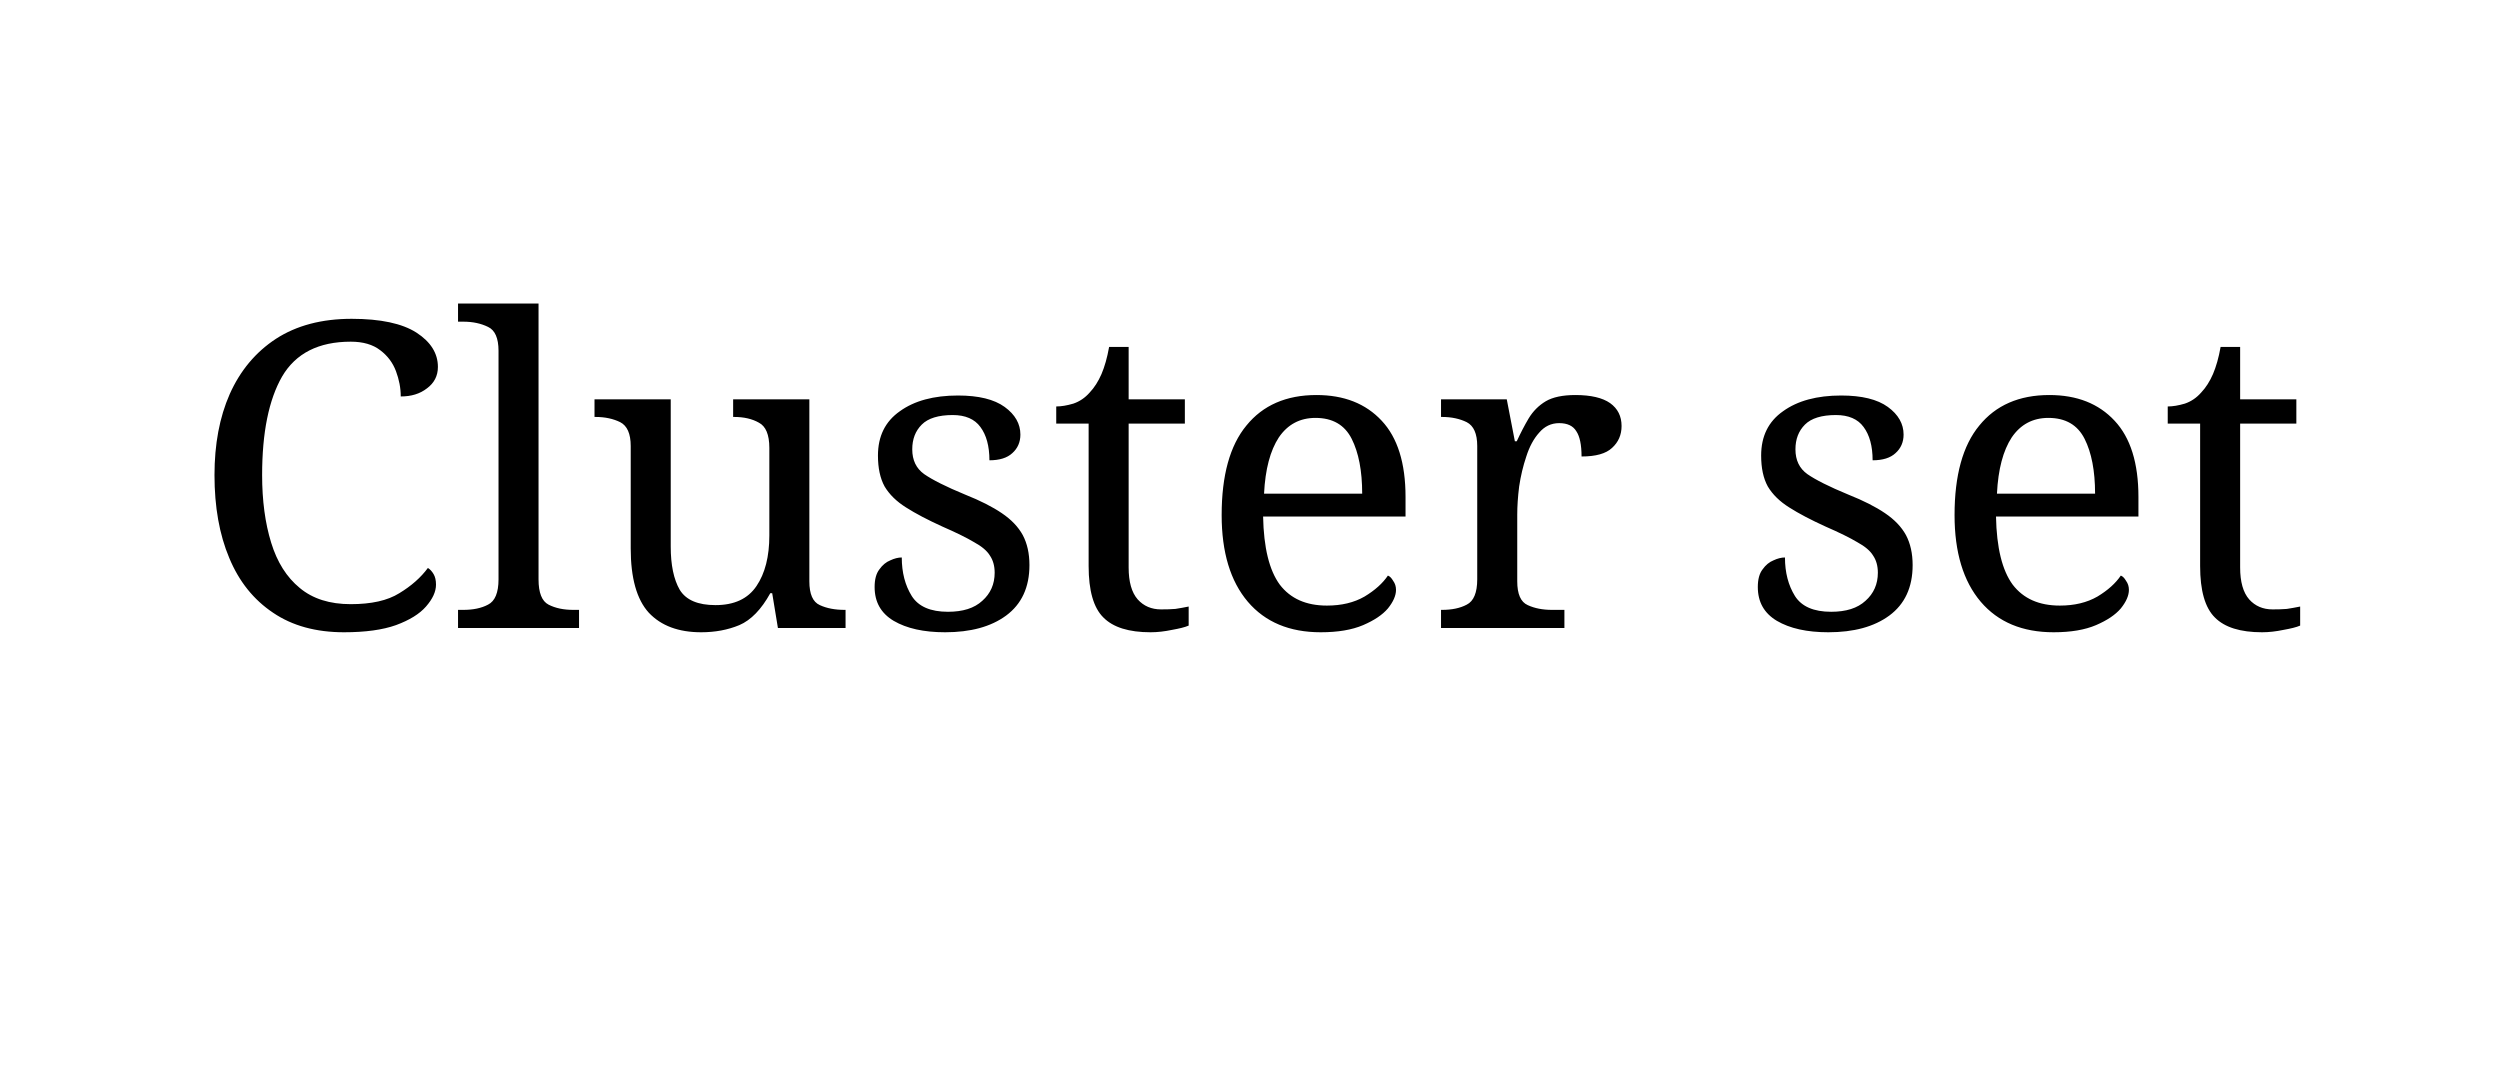
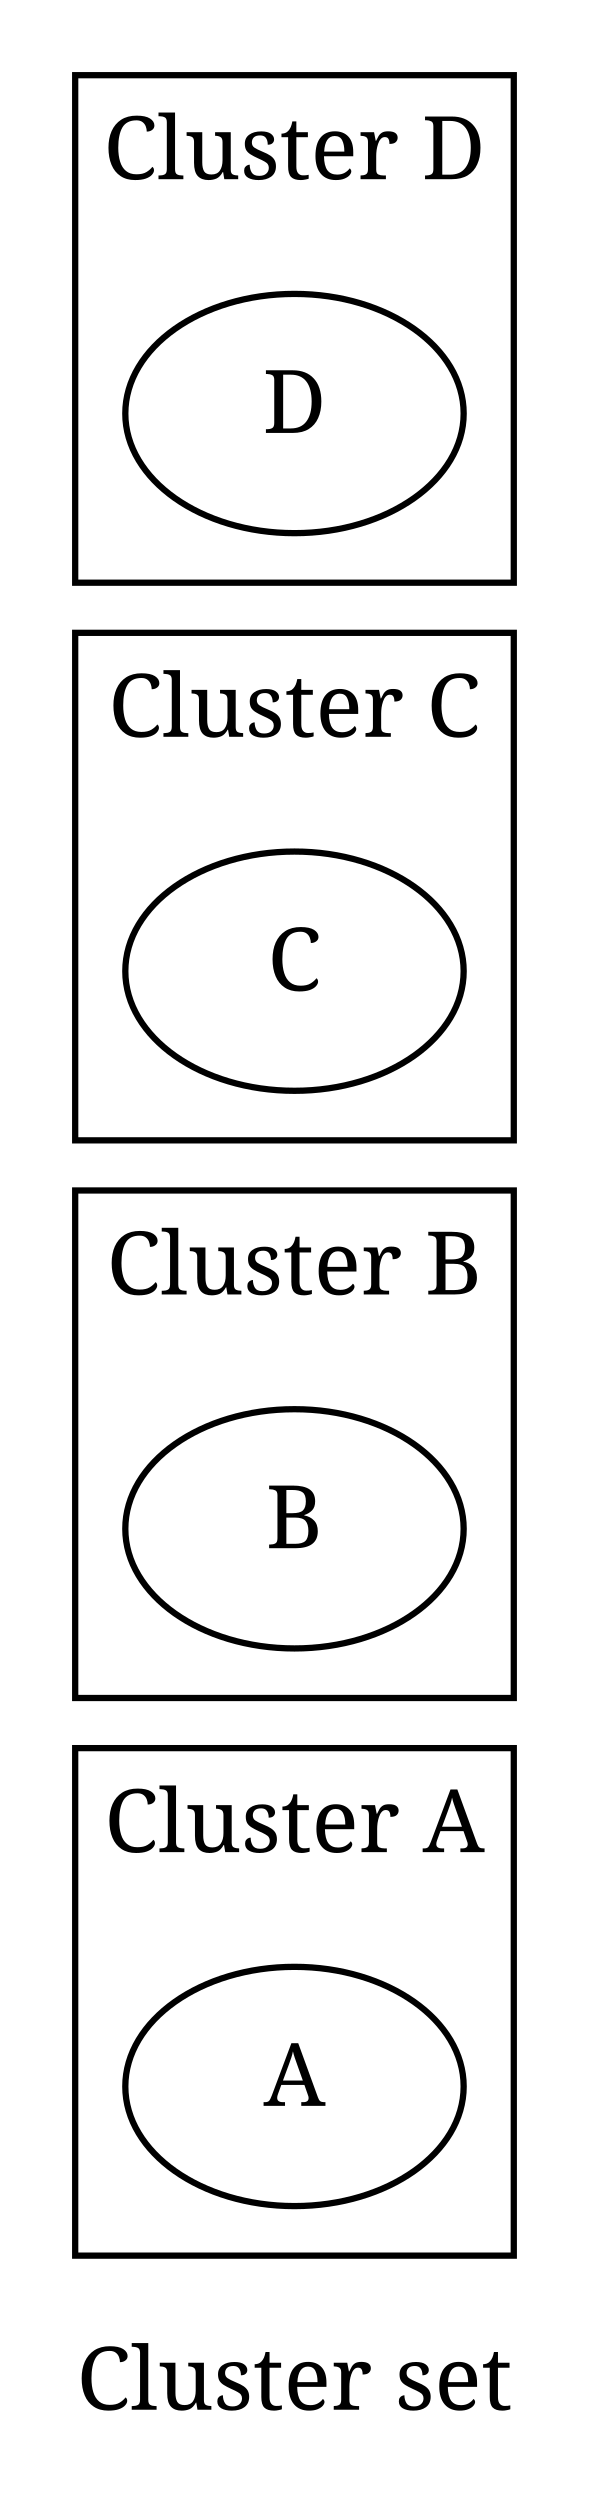
- <svg xmlns="http://www.w3.org/2000/svg" width="82pt" height="35pt" viewBox="0.00 0.00 82.00 35.00">
-   <g id="graph1" class="graph" transform="scale(1 1) rotate(0) translate(4 31)">
-     <polygon fill="white" stroke="white" points="-4,5 -4,-31 79,-31 79,5 -4,5" />
-     <text text-anchor="middle" x="37" y="-10.4" font-family="Times Roman,serif" font-size="14.00">Cluster set</text>
+ <svg xmlns="http://www.w3.org/2000/svg" width="94pt" height="399pt" viewBox="0.00 0.00 94.00 399.00">
+   <g id="graph1" class="graph" transform="scale(1 1) rotate(0) translate(4 395)">
+     <polygon fill="white" stroke="white" points="-4,5 -4,-395 91,-395 91,5 -4,5" />
+     <text text-anchor="middle" x="43" y="-10.4" font-family="Times Roman,serif" font-size="14.00">Cluster set</text>
+     <g id="graph2" class="cluster">
+       <polygon fill="none" stroke="black" points="8,-35 8,-116 78,-116 78,-35 8,-35" />
+       <text text-anchor="middle" x="43" y="-99.4" font-family="Times Roman,serif" font-size="14.00">Cluster A</text>
+     </g>
+     <g id="graph3" class="cluster">
+       <polygon fill="none" stroke="black" points="8,-124 8,-205 78,-205 78,-124 8,-124" />
+       <text text-anchor="middle" x="43" y="-188.4" font-family="Times Roman,serif" font-size="14.00">Cluster B</text>
+     </g>
+     <g id="graph4" class="cluster">
+       <polygon fill="none" stroke="black" points="8,-213 8,-294 78,-294 78,-213 8,-213" />
+       <text text-anchor="middle" x="43" y="-277.4" font-family="Times Roman,serif" font-size="14.00">Cluster C</text>
+     </g>
+     <g id="graph5" class="cluster">
+       <polygon fill="none" stroke="black" points="8,-302 8,-383 78,-383 78,-302 8,-302" />
+       <text text-anchor="middle" x="43" y="-366.4" font-family="Times Roman,serif" font-size="14.00">Cluster D</text>
+     </g>
+     <g id="node2" class="node">
+       <ellipse fill="none" stroke="black" cx="43" cy="-62" rx="27" ry="19.092" />
+       <text text-anchor="middle" x="43" y="-58.9" font-family="Times Roman,serif" font-size="14.00">A</text>
+     </g>
+     <g id="node4" class="node">
+       <ellipse fill="none" stroke="black" cx="43" cy="-151" rx="27" ry="19.092" />
+       <text text-anchor="middle" x="43" y="-147.9" font-family="Times Roman,serif" font-size="14.00">B</text>
+     </g>
+     <g id="node6" class="node">
+       <ellipse fill="none" stroke="black" cx="43" cy="-240" rx="27" ry="19.092" />
+       <text text-anchor="middle" x="43" y="-236.9" font-family="Times Roman,serif" font-size="14.00">C</text>
+     </g>
+     <g id="node8" class="node">
+       <ellipse fill="none" stroke="black" cx="43" cy="-329" rx="27" ry="19.092" />
+       <text text-anchor="middle" x="43" y="-325.9" font-family="Times Roman,serif" font-size="14.00">D</text>
+     </g>
  </g>
</svg>
